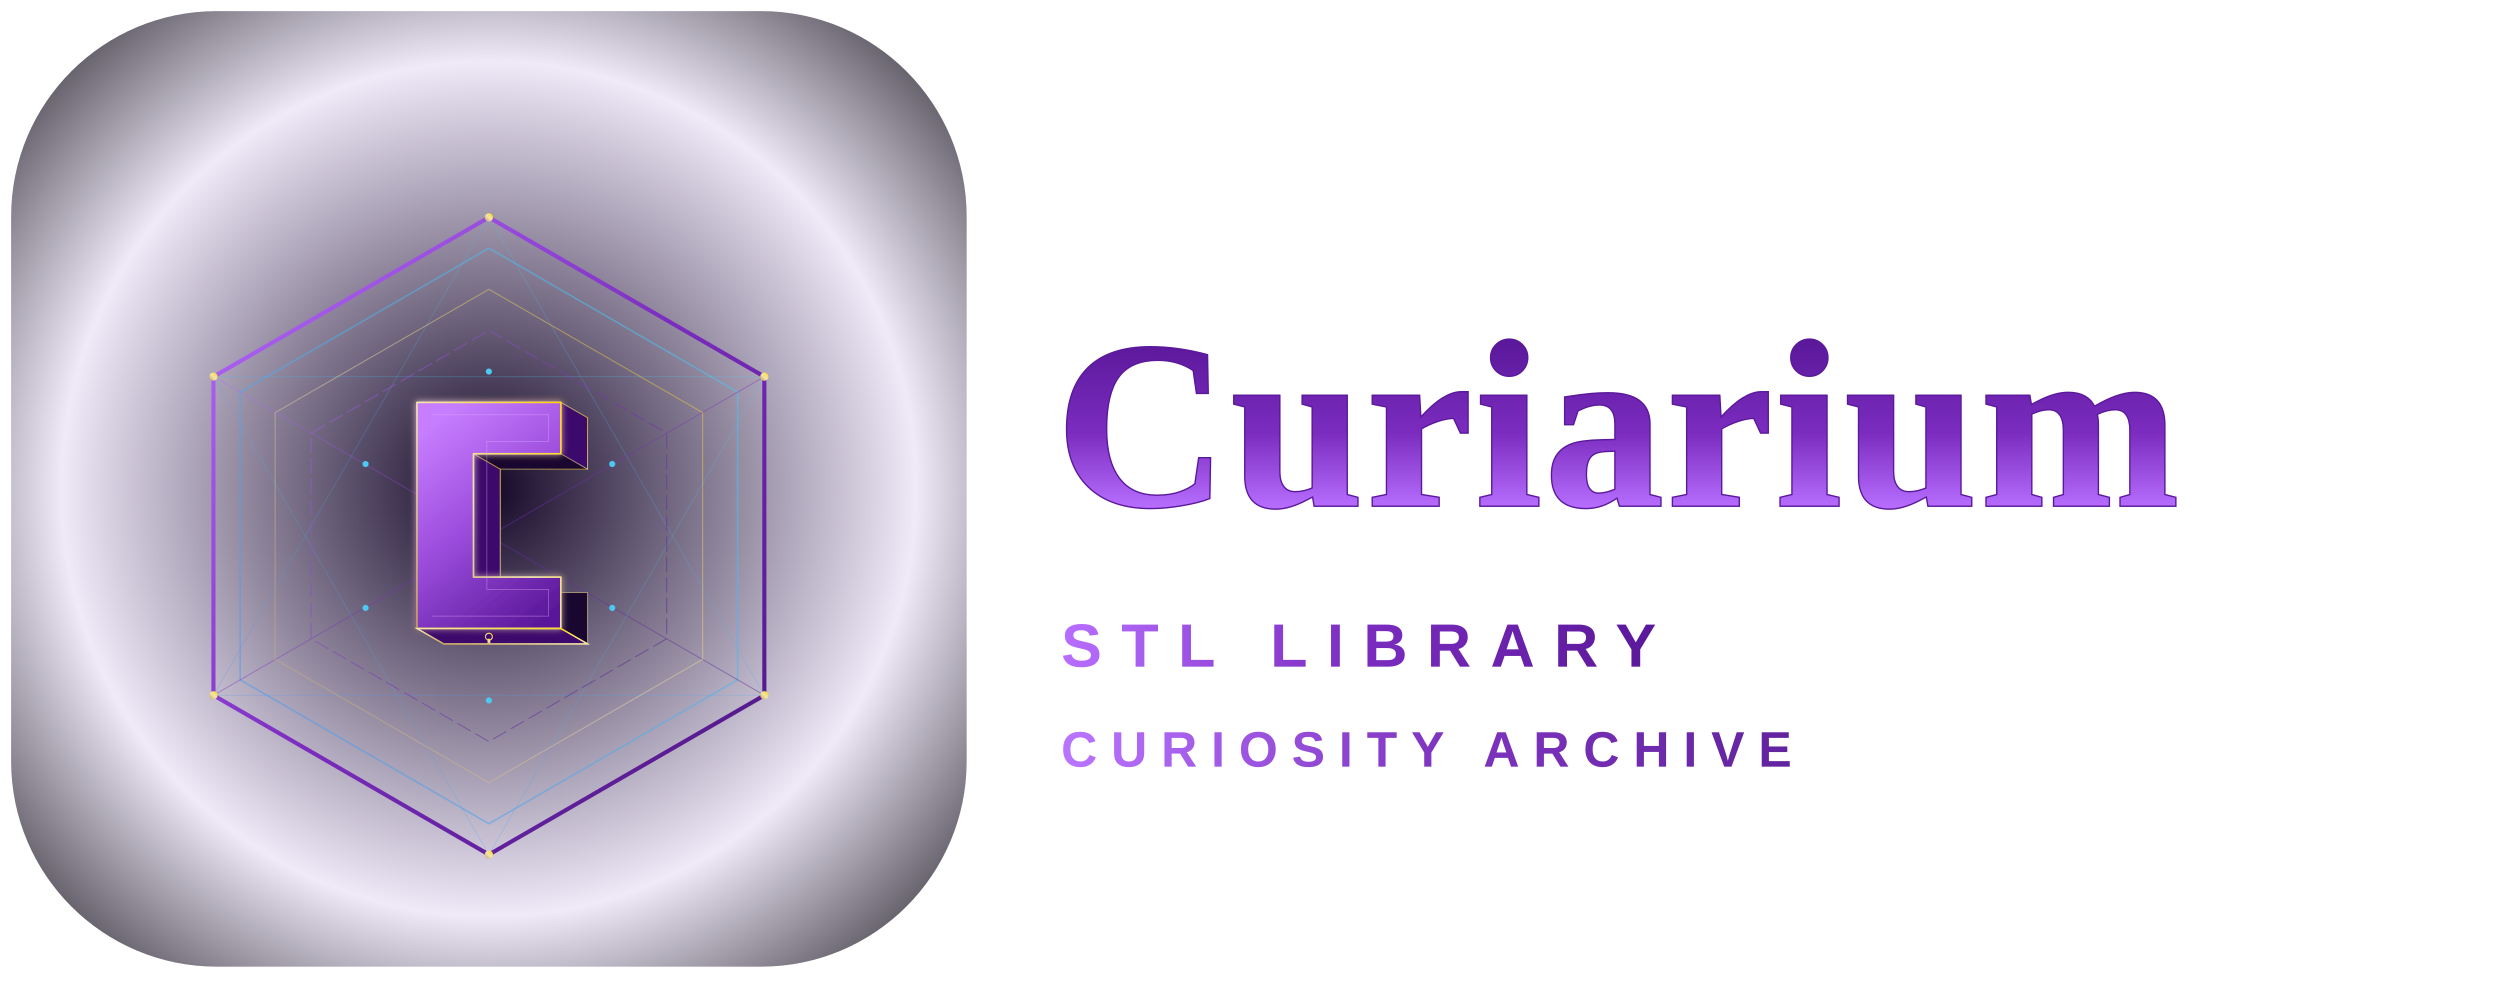
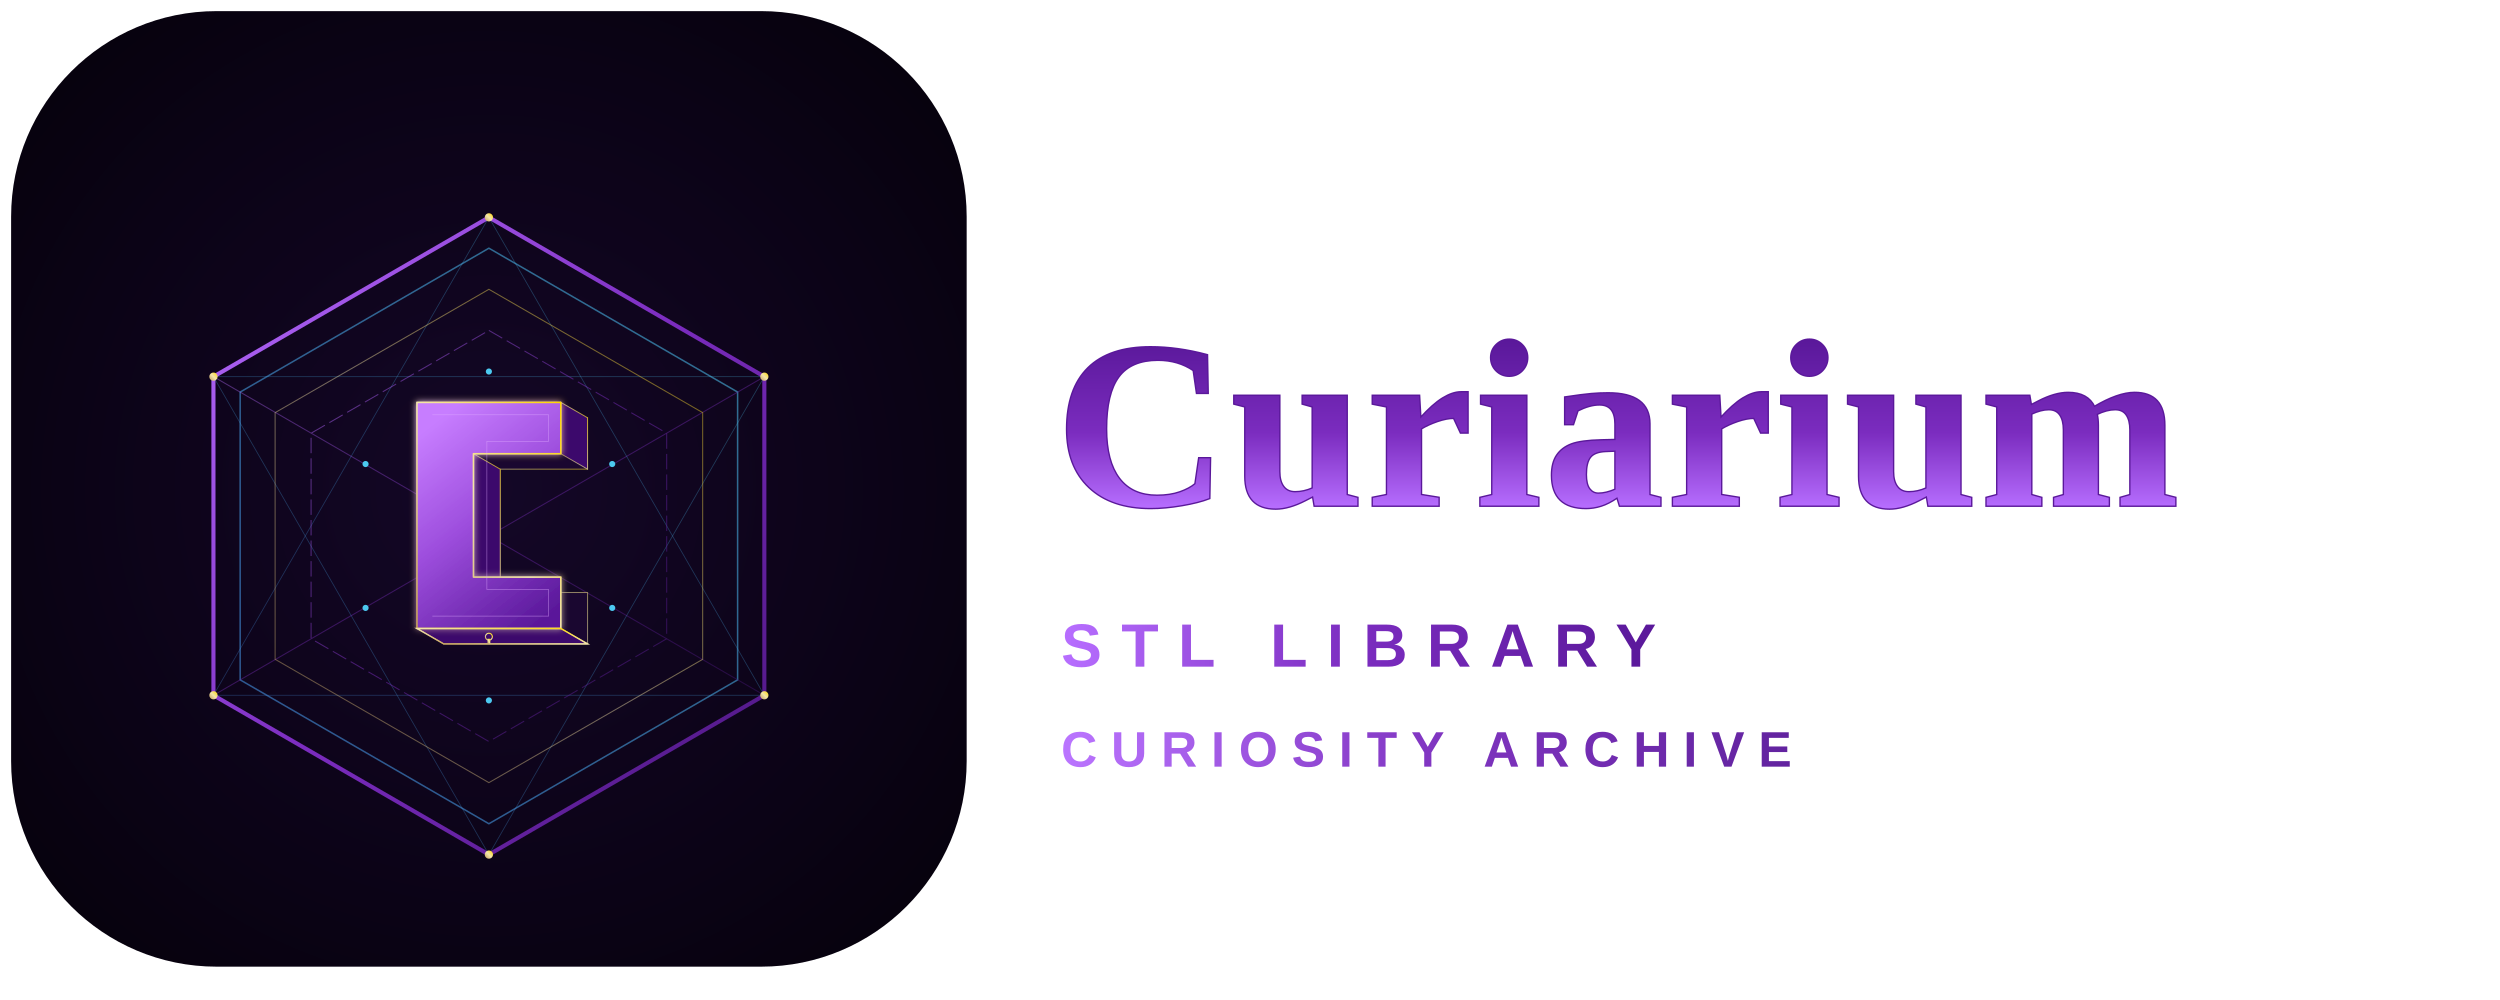
<svg xmlns="http://www.w3.org/2000/svg" viewBox="0 0 900 360" width="900" height="360" role="img" aria-label="Curiarium: STL library, curiosity archive">
  <defs>
    <radialGradient id="space-bg" cx="50%" cy="50%" r="75%">
      <stop offset="0%" stop-color="#140727" />
-       <stop offset="60%" stop-color="#efe9f8" />
+       <stop offset="60%" stop-color="#0b0316" />
      <stop offset="100%" stop-color="#040108" />
    </radialGradient>
    <linearGradient id="arcane-purple" x1="0%" y1="0%" x2="100%" y2="100%">
      <stop offset="0%" stop-color="#b76eff" />
      <stop offset="50%" stop-color="#7b2cbf" />
      <stop offset="100%" stop-color="#4a157d" />
    </linearGradient>
    <linearGradient id="cyan-glow" x1="100%" y1="0%" x2="0%" y2="100%">
      <stop offset="0%" stop-color="#4cc9f0" />
      <stop offset="100%" stop-color="#4895ef" />
    </linearGradient>
    <linearGradient id="gold-wire" x1="0%" y1="100%" x2="100%" y2="0%">
      <stop offset="0%" stop-color="#c5a059" />
      <stop offset="50%" stop-color="#f3e5ab" />
      <stop offset="100%" stop-color="#ffd700" />
    </linearGradient>
    <linearGradient id="crystal" x1="30%" y1="0%" x2="80%" y2="100%">
      <stop offset="0%" stop-color="#c77dff" />
      <stop offset="45%" stop-color="#9d4edd" />
      <stop offset="100%" stop-color="#5a189a" />
    </linearGradient>
    <filter id="clean-glow" x="-10%" y="-10%" width="120%" height="120%">
      <feGaussianBlur stdDeviation="3" result="blur" />
      <feMerge>
        <feMergeNode in="blur" />
        <feMergeNode in="SourceGraphic" />
      </feMerge>
    </filter>
  </defs>
  <rect x="4" y="4" width="344" height="344" rx="74" fill="url(#space-bg)" />
  <g transform="translate(176 180) scale(0.37) translate(-400 -345)">
    <polygon points="400,70 668,225 668,535 400,690 132,535 132,225" fill="none" stroke="url(#arcane-purple)" stroke-width="4" stroke-linejoin="round" />
    <polygon points="400,100 642,240 642,520 400,660 158,520 158,240" fill="none" stroke="url(#cyan-glow)" stroke-width="1.5" stroke-opacity="0.55" stroke-linejoin="round" />
    <line x1="400" y1="70" x2="400" y2="690" stroke="url(#arcane-purple)" stroke-width="1" stroke-opacity="0.4" />
    <line x1="132" y1="225" x2="668" y2="535" stroke="url(#arcane-purple)" stroke-width="1" stroke-opacity="0.4" />
    <line x1="132" y1="535" x2="668" y2="225" stroke="url(#arcane-purple)" stroke-width="1" stroke-opacity="0.4" />
    <polygon points="400,70 668,535 132,535" fill="none" stroke="url(#cyan-glow)" stroke-width="0.75" stroke-opacity="0.3" />
    <polygon points="400,690 132,225 668,225" fill="none" stroke="url(#cyan-glow)" stroke-width="0.75" stroke-opacity="0.3" />
    <polygon points="400,140 608,260 608,500 400,620 192,500 192,260" fill="none" stroke="url(#gold-wire)" stroke-width="1" stroke-opacity="0.45" />
    <polygon points="400,180 573,280 573,480 400,580 227,480 227,280" fill="none" stroke="url(#arcane-purple)" stroke-width="1" stroke-opacity="0.5" stroke-dasharray="15, 5" />
    <g fill="url(#gold-wire)">
      <circle cx="400" cy="70" r="4" />
      <circle cx="668" cy="225" r="4" />
      <circle cx="668" cy="535" r="4" />
      <circle cx="400" cy="690" r="4" />
      <circle cx="132" cy="535" r="4" />
      <circle cx="132" cy="225" r="4" />
    </g>
    <g fill="#4cc9f0">
      <circle cx="400" cy="220" r="3" />
      <circle cx="520" cy="310" r="3" />
      <circle cx="520" cy="450" r="3" />
      <circle cx="400" cy="540" r="3" />
      <circle cx="280" cy="450" r="3" />
      <circle cx="280" cy="310" r="3" />
    </g>
    <path d="M330,250 H470 V300 H385 V420 H470 V470 H330 Z" transform="translate(26 15)" fill="#1a0730" stroke="url(#gold-wire)" stroke-width="1" stroke-opacity="0.55" />
    <g fill="#3c096c" stroke="url(#gold-wire)" stroke-width="0.9" stroke-opacity="0.7">
      <polygon points="470,250 496,265 496,315 470,300" />
      <polygon points="385,300 411,315 411,435 385,420" />
      <polygon points="330,470 470,470 496,485 356,485" />
    </g>
    <path d="M330,250 H470 V300 H385 V420 H470 V470 H330 Z" fill="url(#crystal)" stroke="url(#gold-wire)" stroke-width="1.6" stroke-linejoin="round" filter="url(#clean-glow)" />
    <path d="M345,262 H458 V288 H398 V432 H458 V458 H345" fill="none" stroke="#e0aaff" stroke-width="0.8" stroke-opacity="0.45" />
    <g>
      <polygon points="330,470 470,470 496,485 356,485" fill="none" stroke="url(#gold-wire)" stroke-width="1.4" />
      <circle cx="400" cy="478" r="3.4" fill="none" stroke="url(#gold-wire)" stroke-width="1.1" />
      <rect x="398.6" y="480" width="2.8" height="4.6" fill="url(#gold-wire)" />
    </g>
  </g>
  <linearGradient id="word-gold" x1="0%" y1="0%" x2="0%" y2="100%">
    <stop offset="0%" stop-color="#5a189a" />
    <stop offset="55%" stop-color="#7b2cbf" />
    <stop offset="100%" stop-color="#b76eff" />
  </linearGradient>
  <linearGradient id="sub-gold" x1="0%" y1="0%" x2="100%" y2="0%">
    <stop offset="0%" stop-color="#b76eff" />
    <stop offset="50%" stop-color="#7b2cbf" />
    <stop offset="100%" stop-color="#5a189a" />
  </linearGradient>
  <text x="380" y="182" font-family="Georgia, 'Times New Roman', 'DejaVu Serif', serif" font-size="86" font-weight="700" letter-spacing="1" fill="url(#word-gold)" stroke="#5a189a" stroke-width="1" paint-order="stroke">Curiarium</text>
  <text x="382" y="240" font-family="'Helvetica Neue', Arial, 'DejaVu Sans', sans-serif" font-size="22" font-weight="700" letter-spacing="7" fill="url(#sub-gold)">STL LIBRARY</text>
  <text x="382" y="276" font-family="'Helvetica Neue', Arial, 'DejaVu Sans', sans-serif" font-size="18" font-weight="600" letter-spacing="5" fill="url(#sub-gold)" opacity="0.95">CURIOSITY ARCHIVE</text>
</svg>
